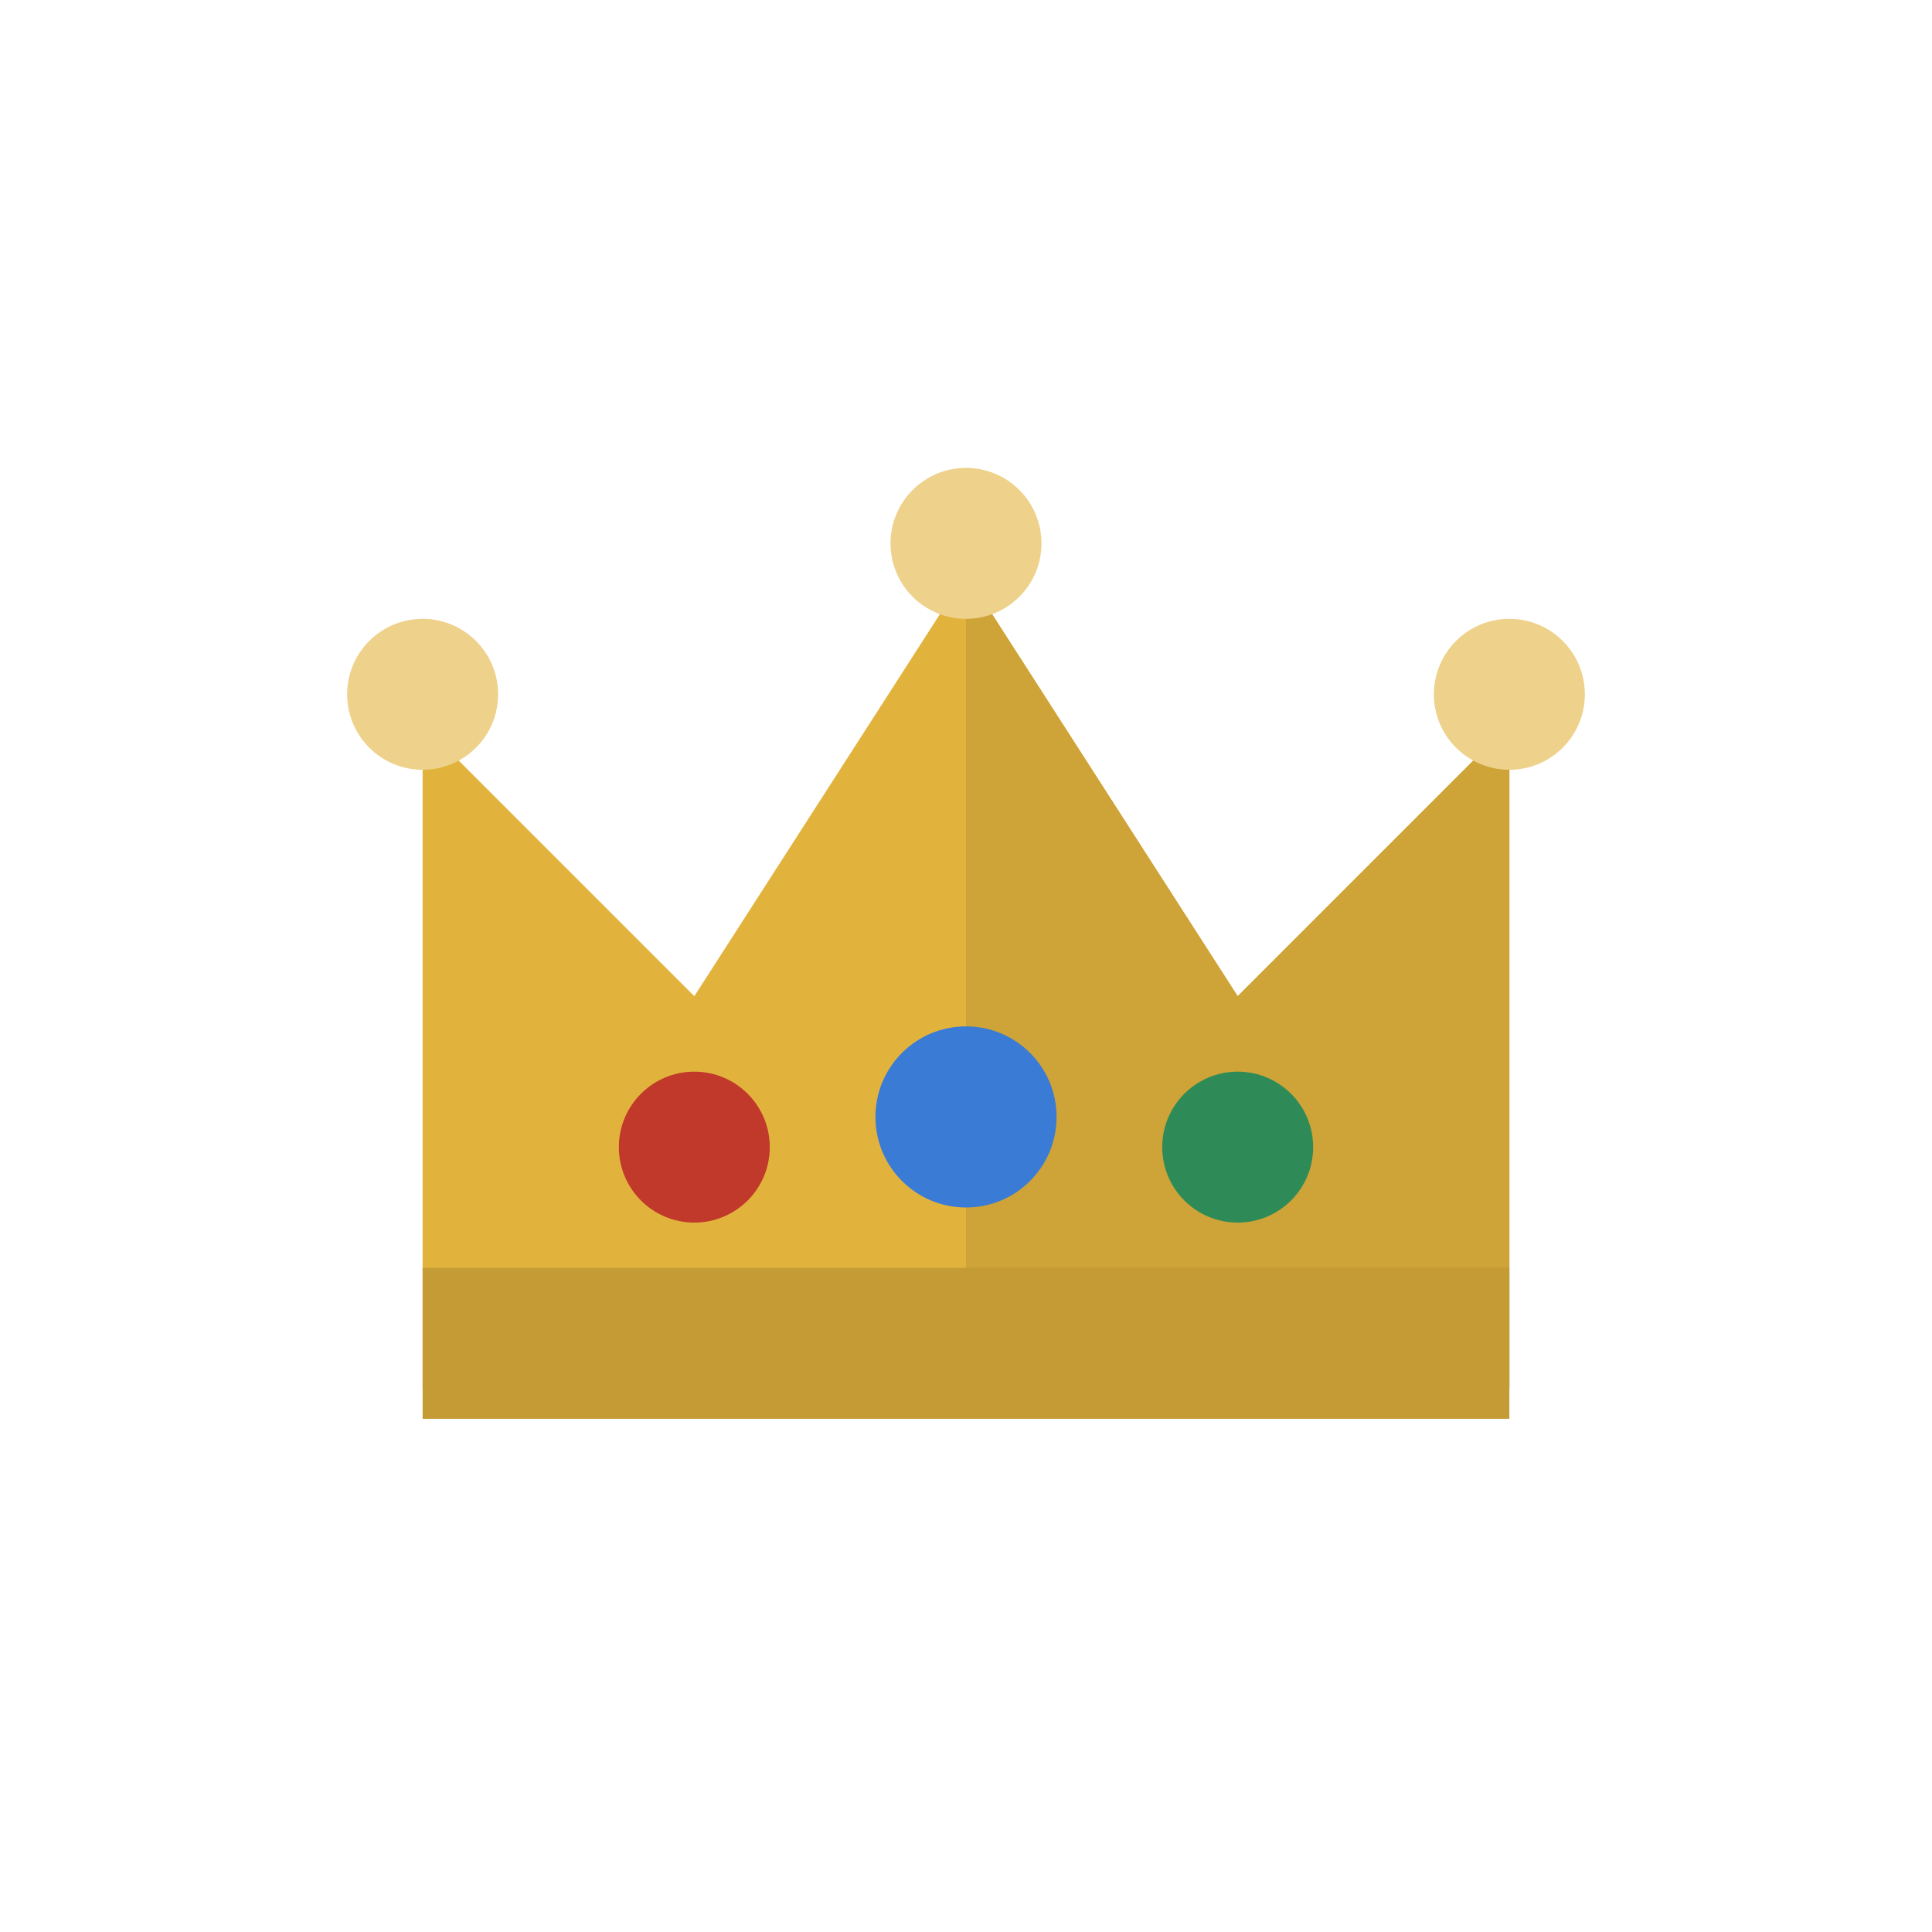
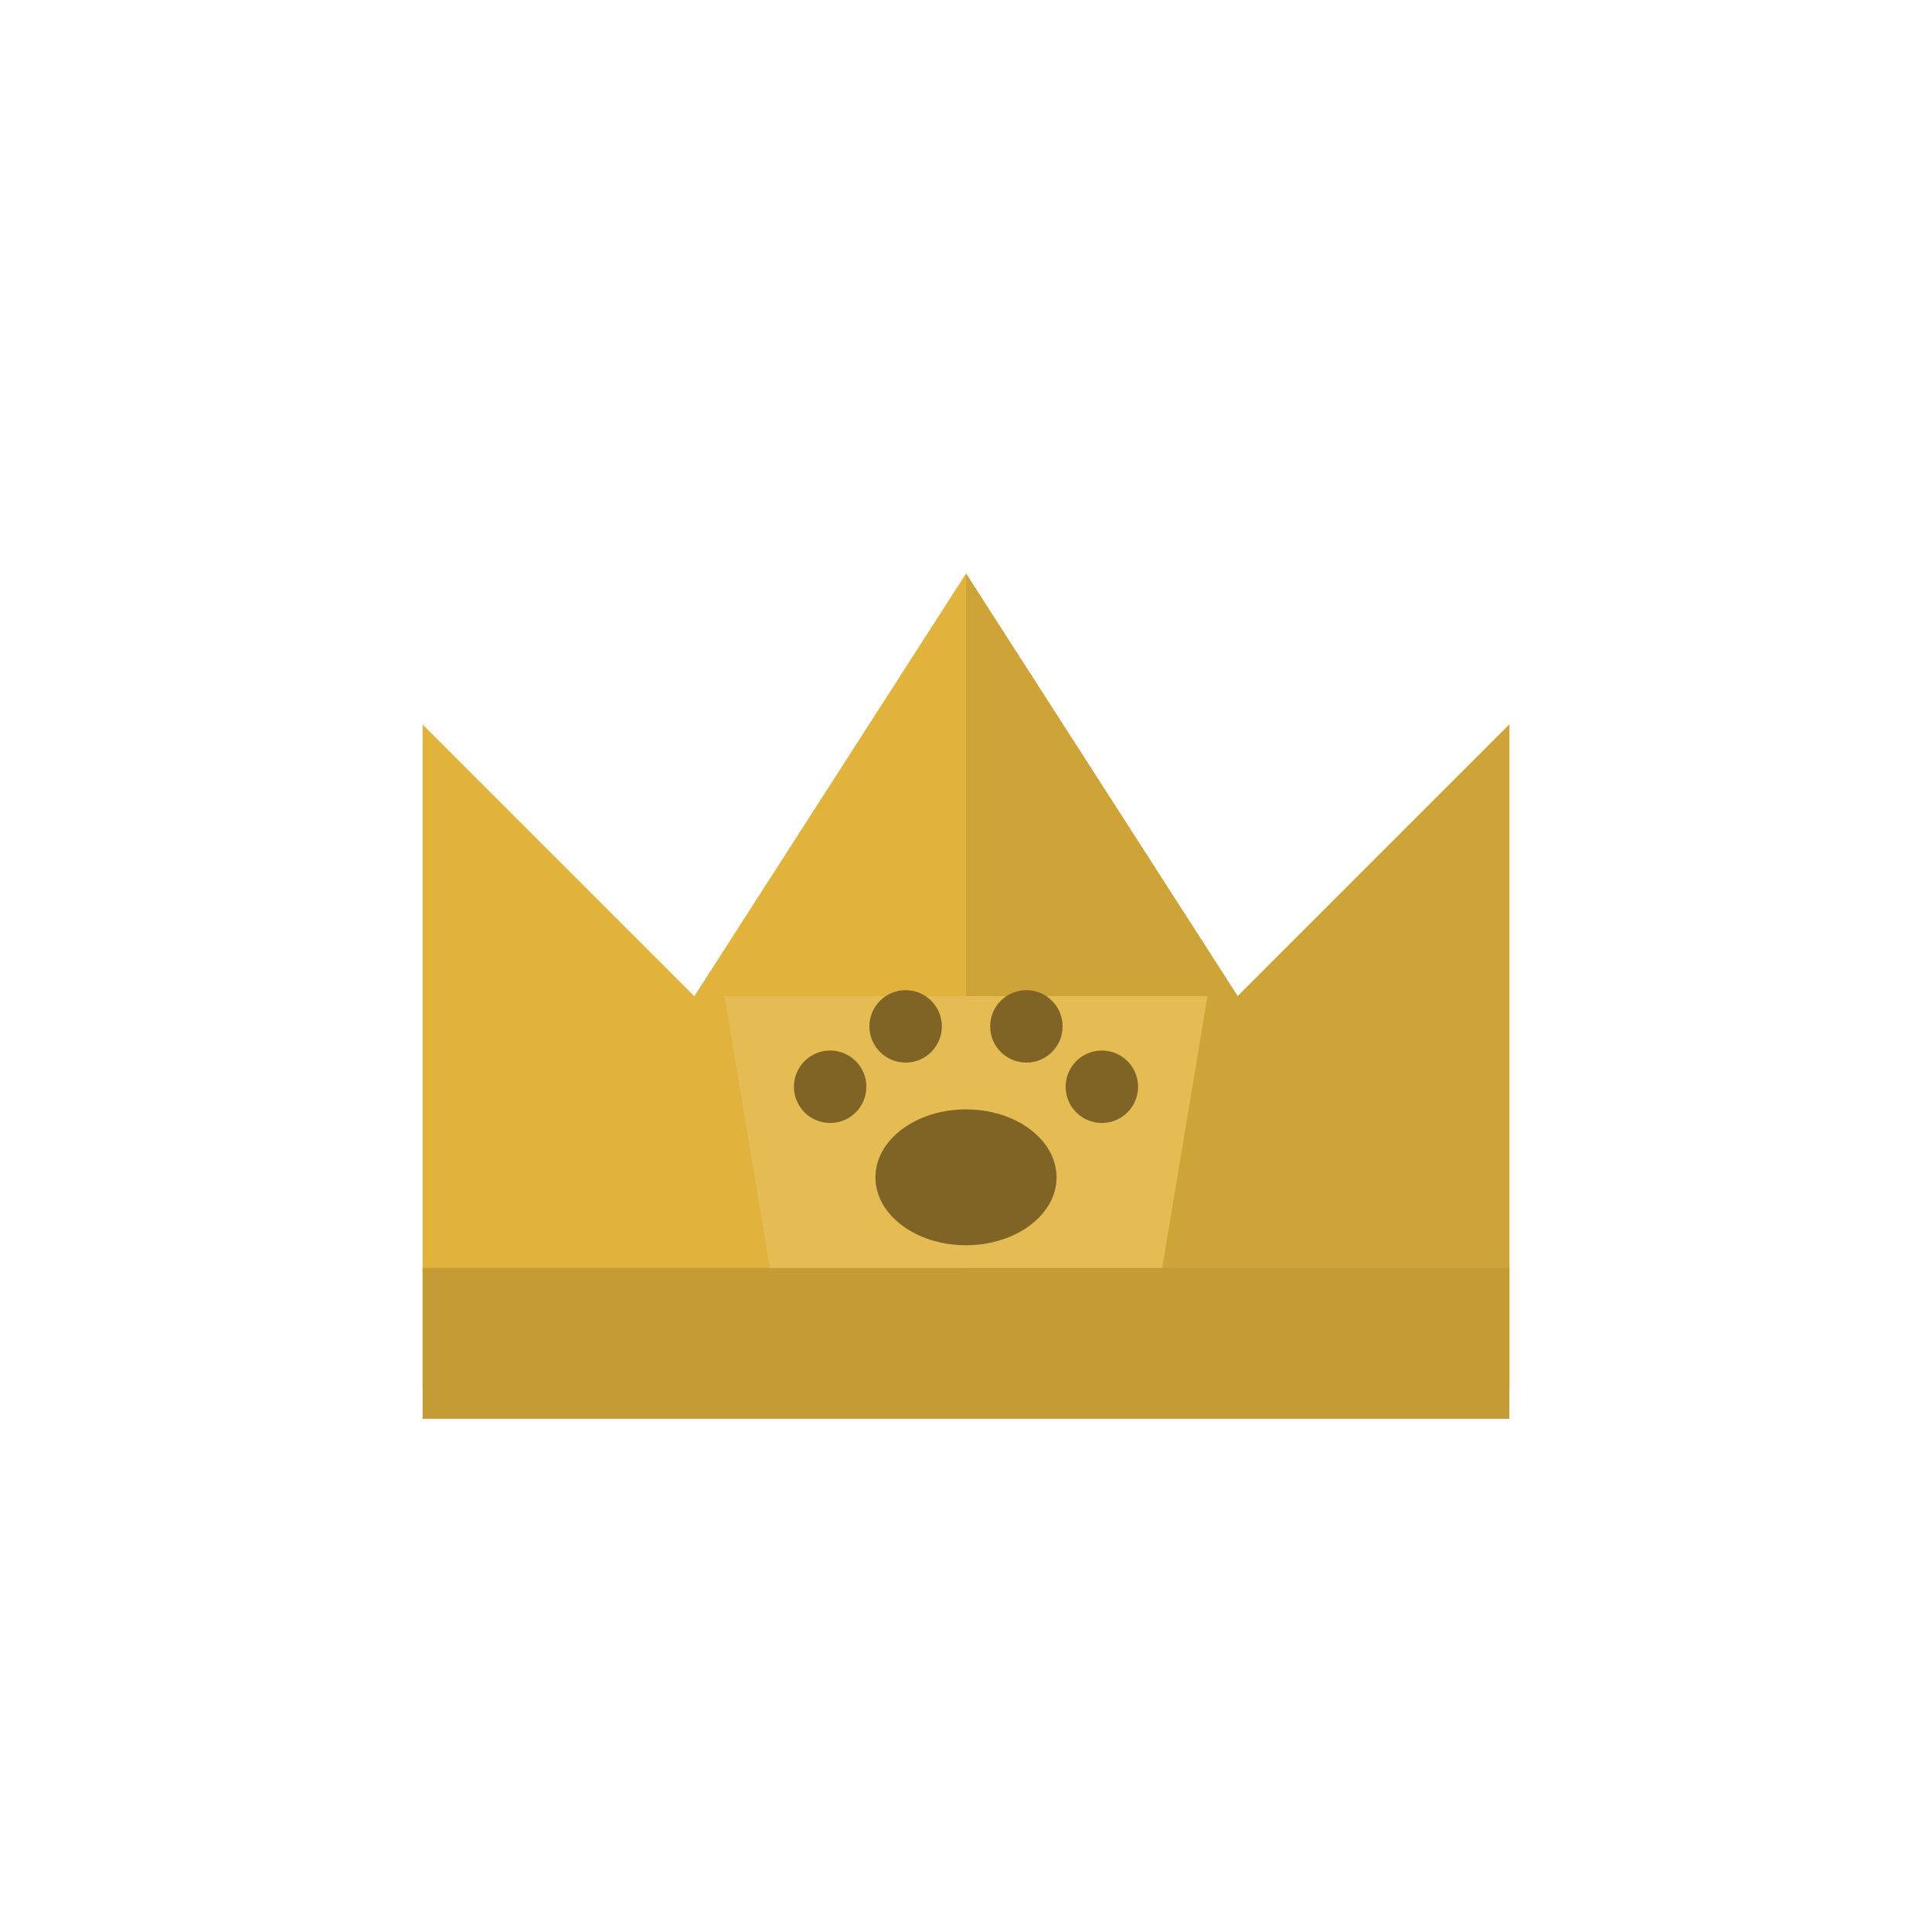
<svg xmlns="http://www.w3.org/2000/svg" width="256" height="256" viewBox="0 0 128 128">
  <path d="M28 92V48l18 18 18-28 18 28 18-18v44Z" fill="#e2b33c" />
  <path d="M64 38l18 28 18-18v44H64Z" fill="#cea338" />
  <rect x="28" y="84" width="72" height="10" rx="0" fill="#c59b35" />
-   <circle cx="28" cy="46" r="5" fill="#eed18a" />
-   <circle cx="64" cy="36" r="5" fill="#eed18a" />
-   <circle cx="100" cy="46" r="5" fill="#eed18a" />
-   <circle cx="46" cy="76" r="5" fill="#c0392b" />
-   <circle cx="64" cy="74" r="6" fill="#3a7bd5" />
-   <circle cx="82" cy="76" r="5" fill="#2e8b57" />
+   <path d="M48 66L80 66L77 84L51 84Z" fill="#e5bc53" />
+   <ellipse cx="64" cy="78" rx="6" ry="4.5" fill="#806426" />
+   <circle cx="55" cy="72" r="2.4" fill="#806426" />
+   <circle cx="60" cy="68" r="2.4" fill="#806426" />
+   <circle cx="68" cy="68" r="2.4" fill="#806426" />
+   <circle cx="73" cy="72" r="2.4" fill="#806426" />
</svg>
